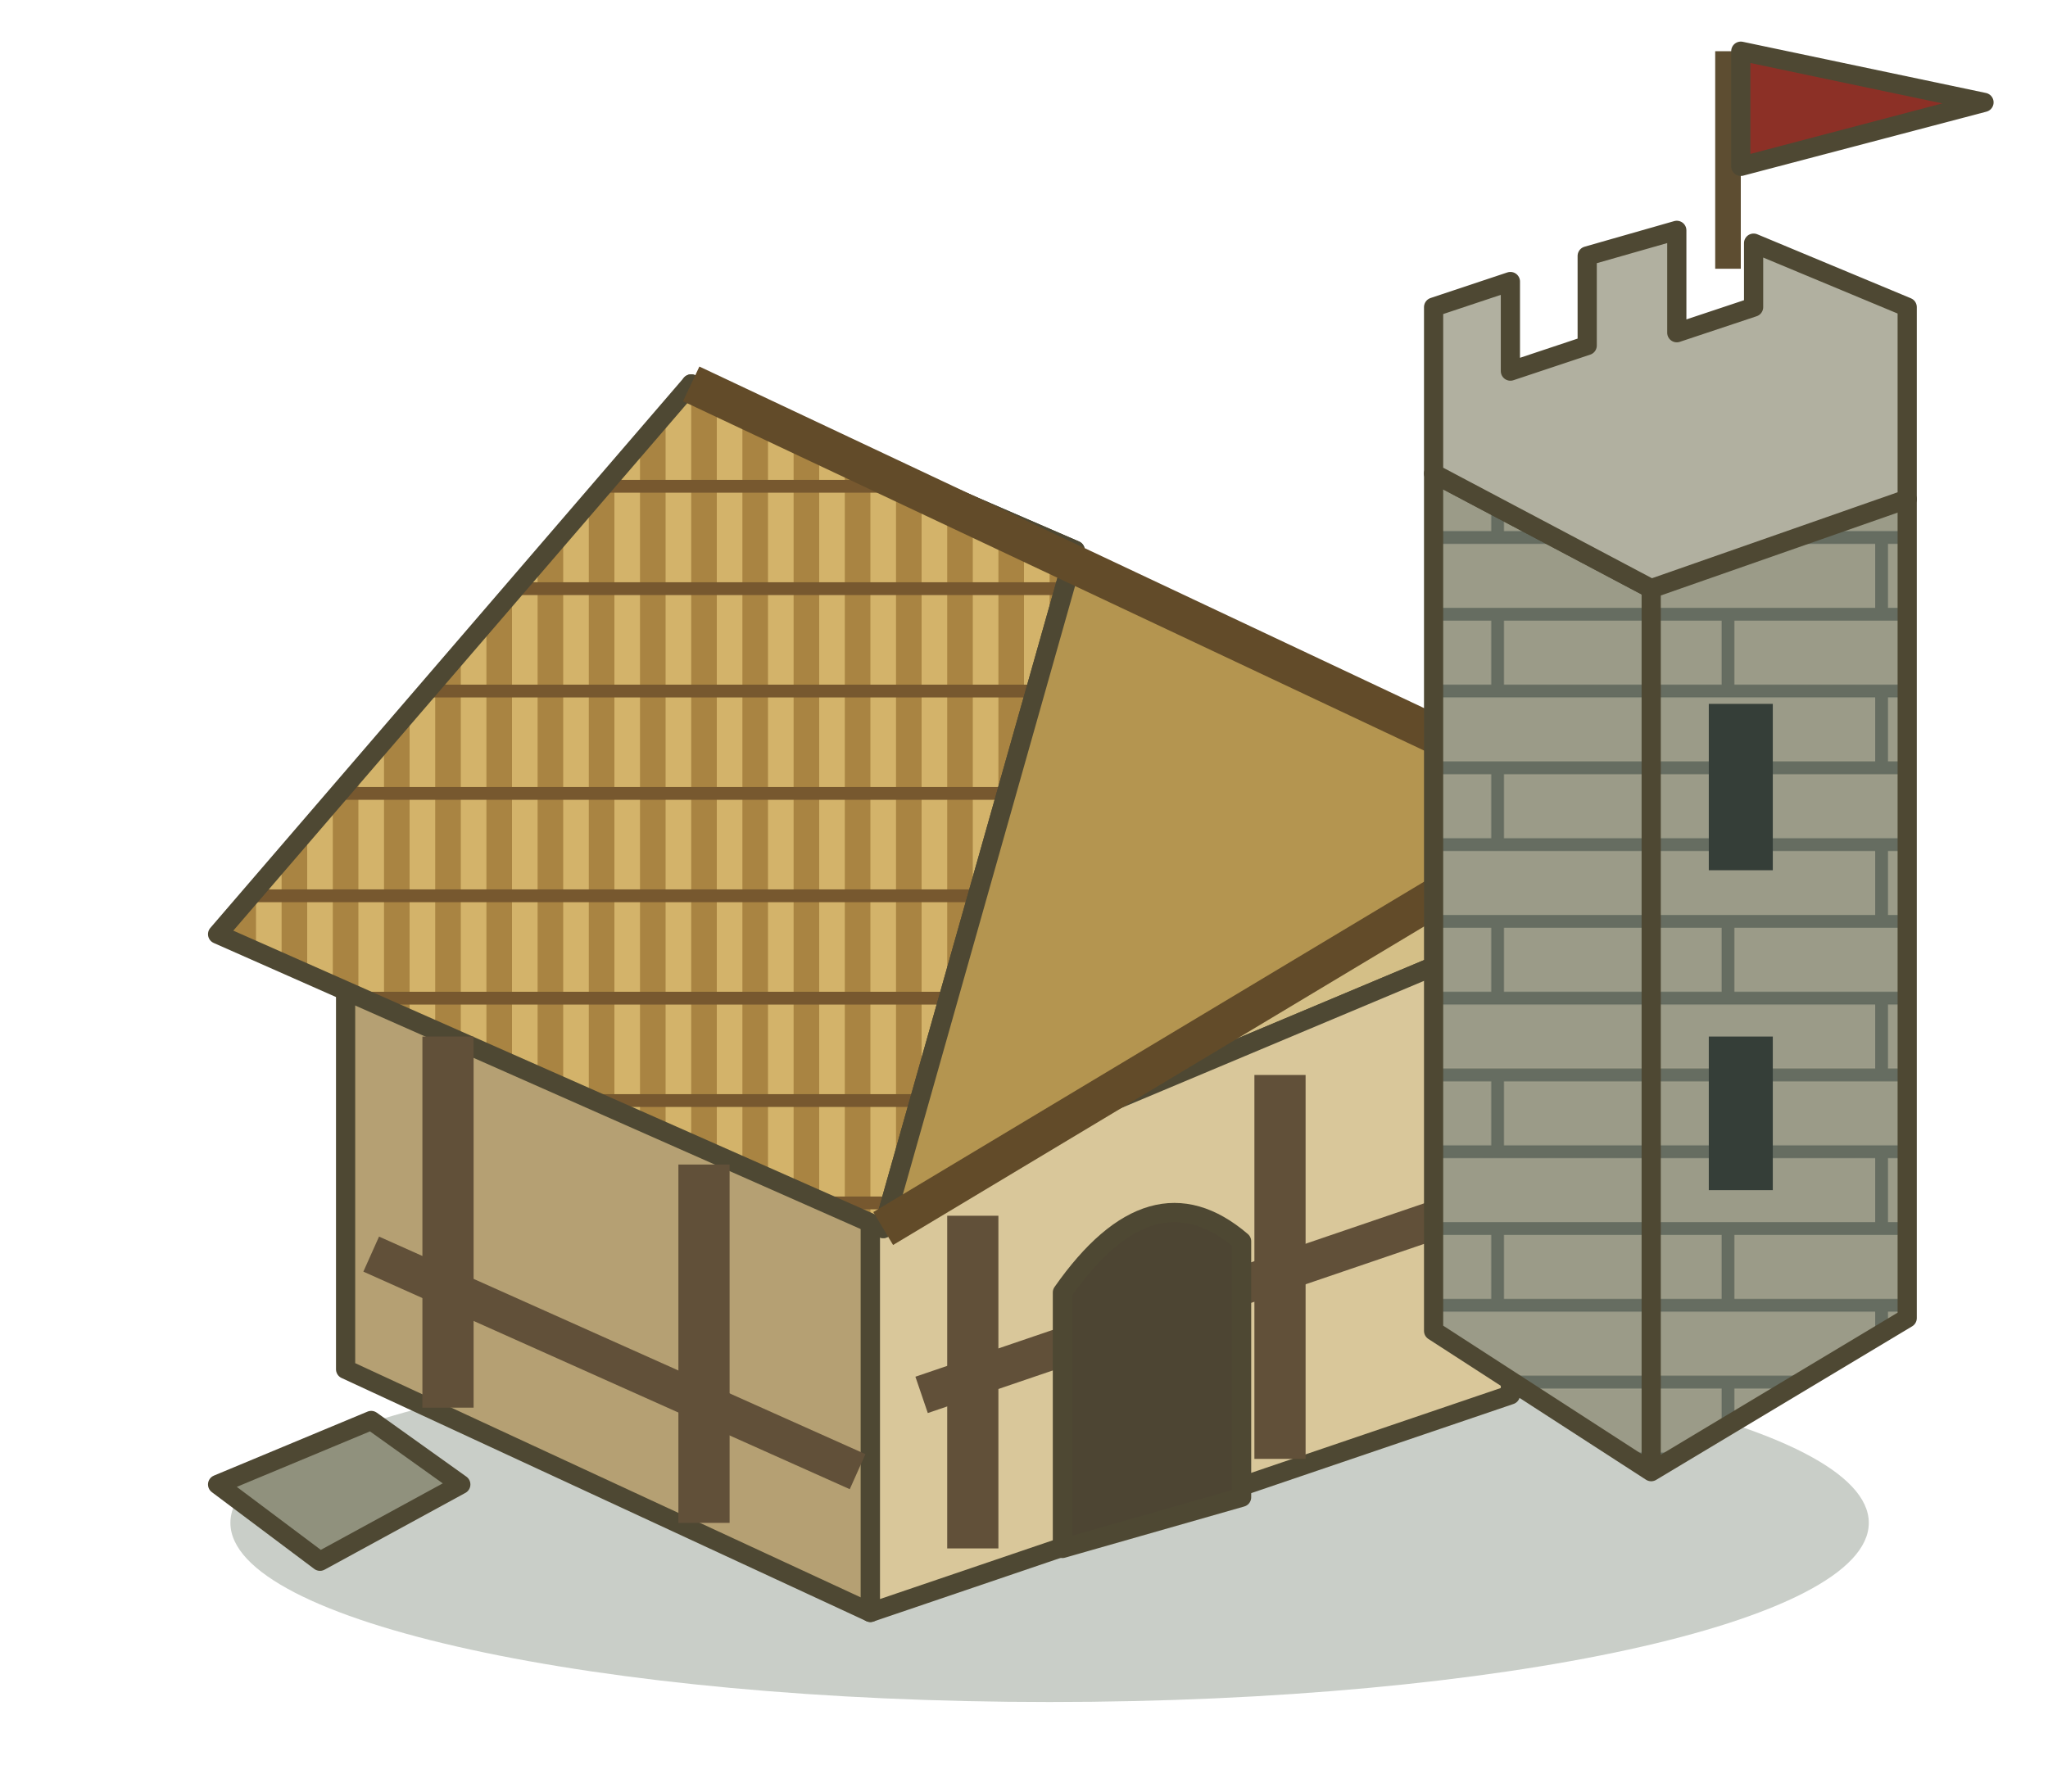
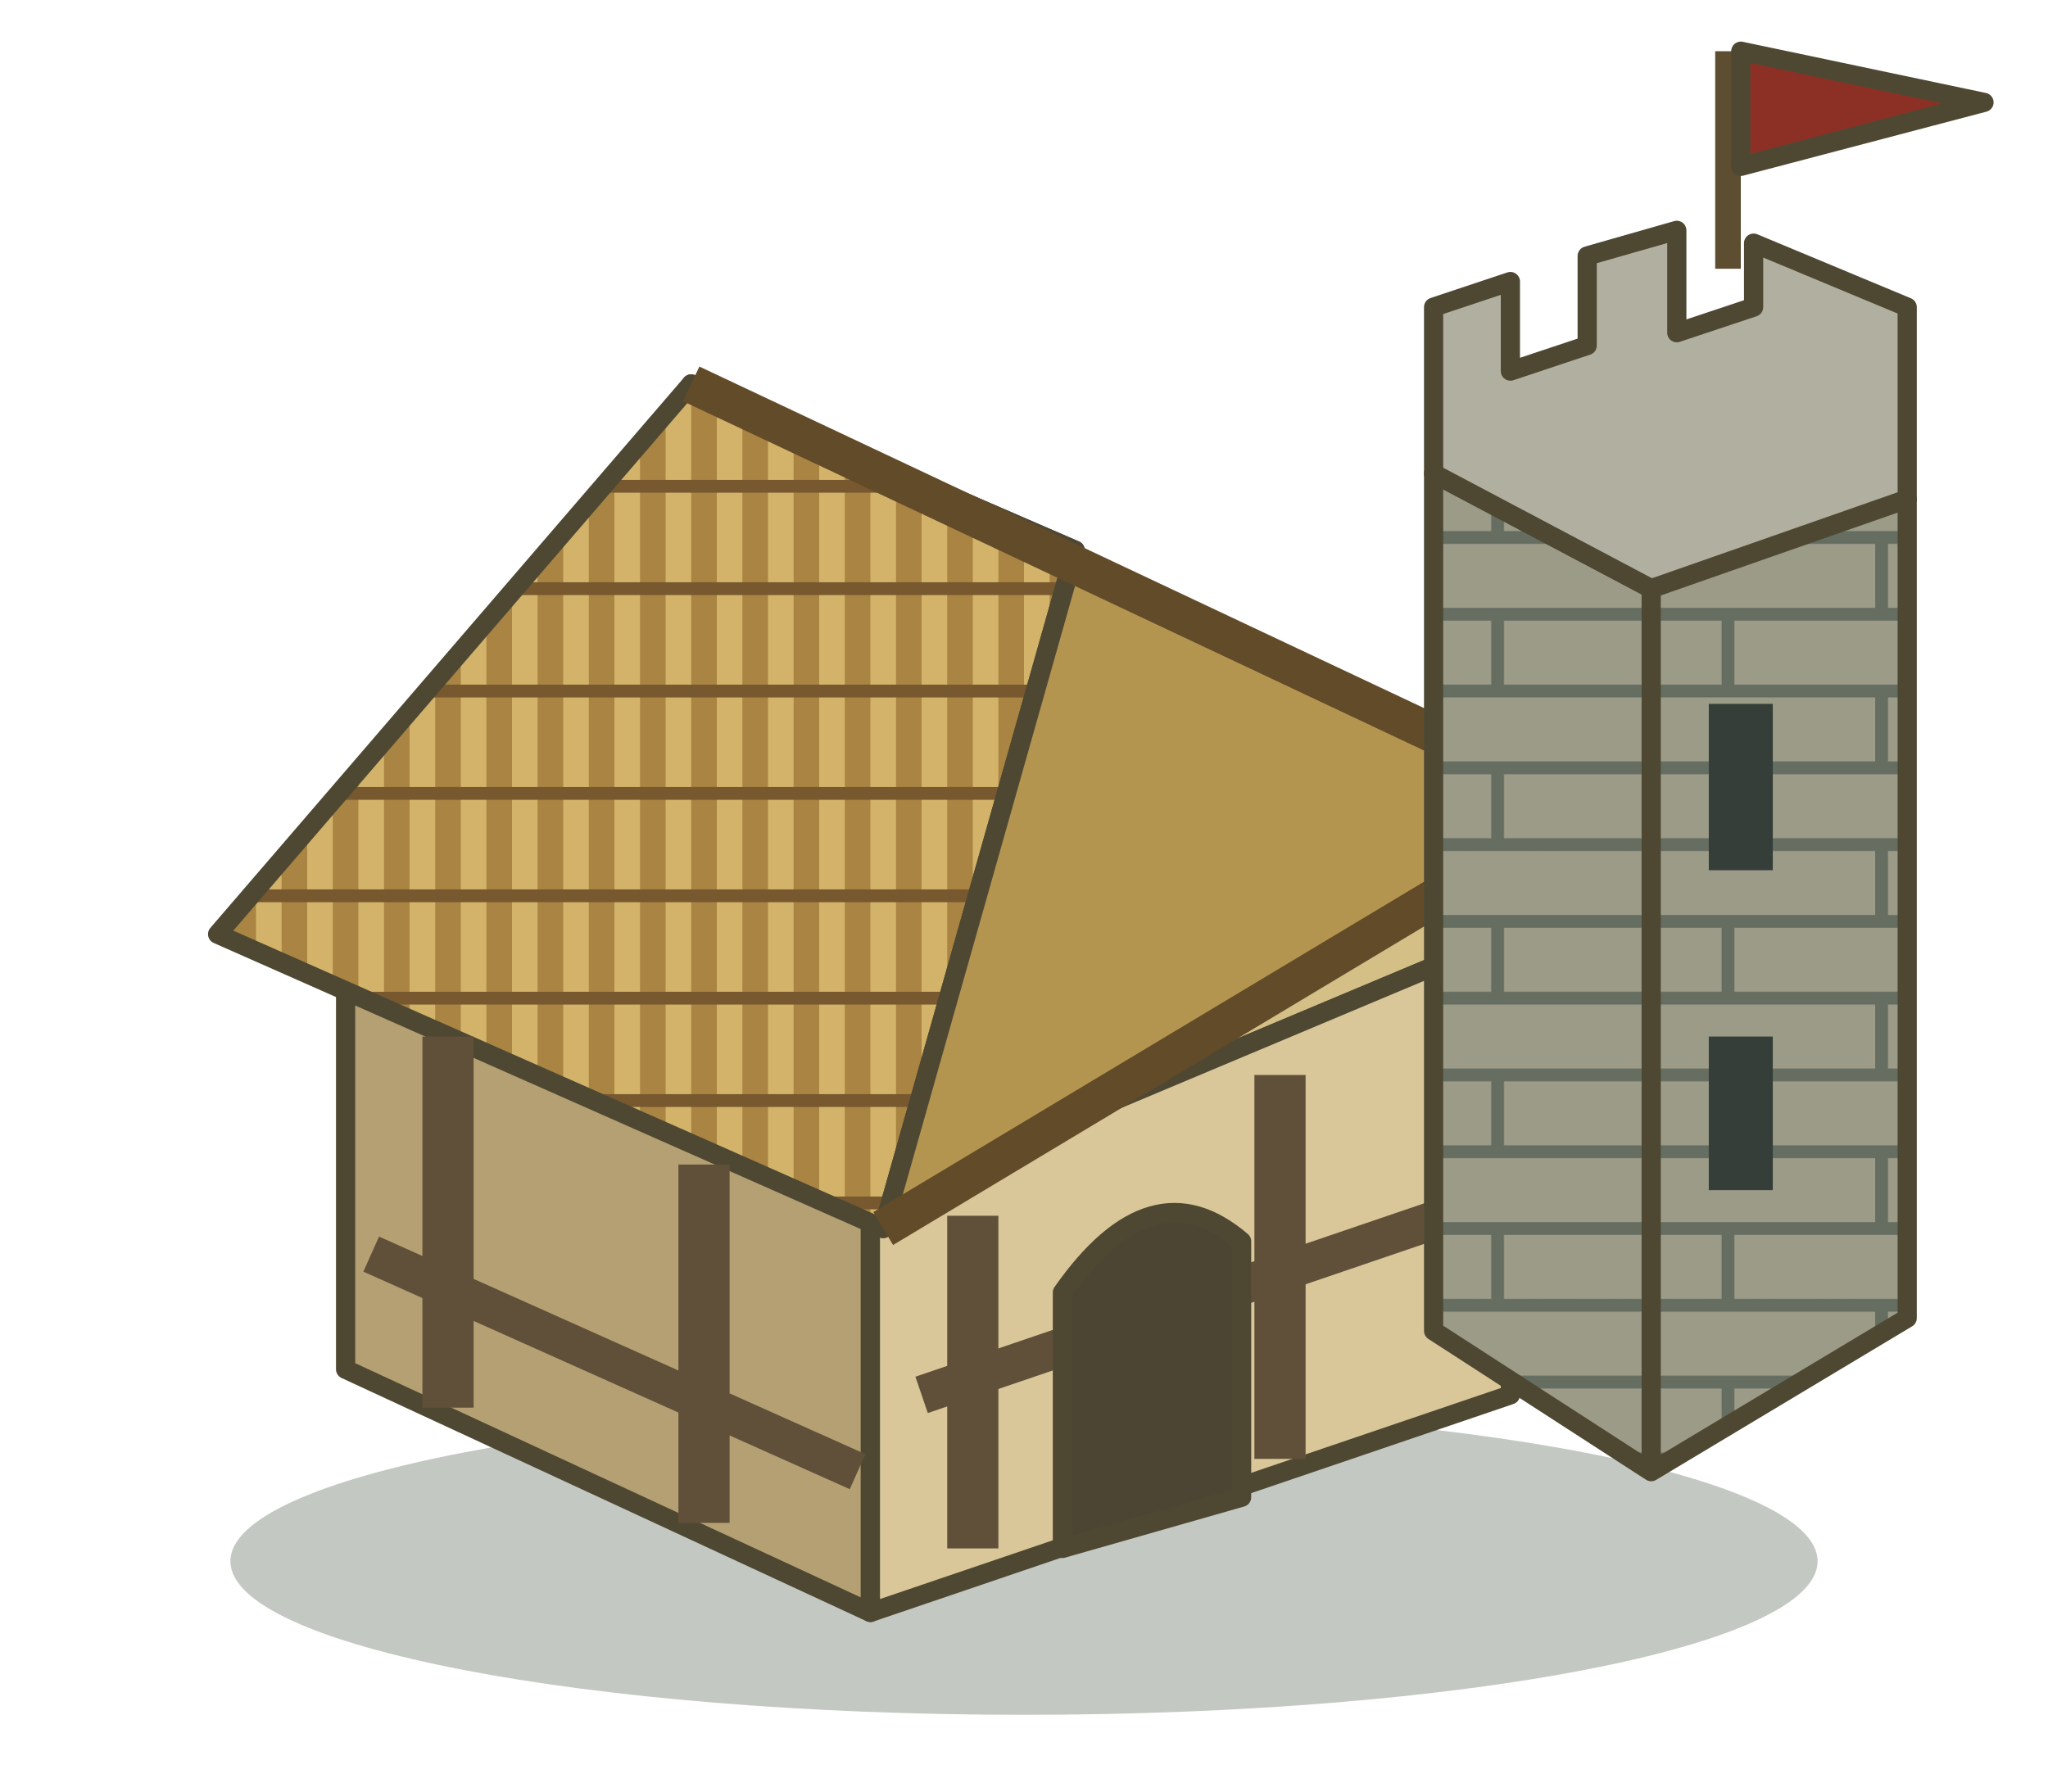
<svg xmlns="http://www.w3.org/2000/svg" width="160" height="140" viewBox="0 0 160 140">
  <defs>
-     <pattern id="thatch" width="8" height="8" patternUnits="userSpaceOnUse">
+     <pattern id="hqthatch" width="8" height="8" patternUnits="userSpaceOnUse">
      <rect width="8" height="8" fill="#a98442" />
      <path d="M1 0v8M5 0v8" stroke="#d3b36a" stroke-width="2" />
      <path d="M0 6h8" stroke="#77582f" stroke-width="1" />
    </pattern>
-     <pattern id="stone" width="18" height="12" patternUnits="userSpaceOnUse">
+     <pattern id="hqstone" width="18" height="12" patternUnits="userSpaceOnUse">
      <rect width="18" height="12" fill="#9b9b88" />
      <path d="M0 0h18M0 12h18M9 0v6M0 6h18M3 6v6" stroke="#666d61" fill="none" />
    </pattern>
-     <pattern id="wood" width="12" height="12" patternUnits="userSpaceOnUse">
+     <pattern id="hqwood" width="12" height="12" patternUnits="userSpaceOnUse">
      <rect width="12" height="12" fill="#9b7849" />
      <path d="M0 2h12M0 8h12" stroke="#685134" stroke-width="2" />
    </pattern>
  </defs>
  <g stroke="#4e4833" stroke-width="1.5" stroke-linejoin="round">
-     <ellipse cx="82" cy="119" rx="64" ry="14" fill="#273c25" opacity=".25" stroke="none" />
+     <ellipse cx="80" cy="122" rx="62" ry="12" fill="#273c25" opacity=".28" stroke="none" />
    <path d="M27 70L79 52L118 73L68 94Z" fill="#d4bf87" />
    <path d="M27 70V107L68 126V94Z" fill="#b5a073" />
    <path d="M68 94L118 73V109L68 126Z" fill="#d9c79a" />
-     <path d="M17 73L54 30L84 43L69 96Z" fill="url(#thatch)" />
+     <path d="M17 73L54 30L84 43L69 96Z" fill="url(#hqthatch)" />
    <path d="M54 30L124 63L69 96L84 43Z" fill="#b49550" />
    <path d="M54 30L124 63M69 96L124 63" fill="none" stroke="#624b29" stroke-width="3" />
    <path d="M35 81V110M55 91V119M76 95V121M100 84V114" fill="none" stroke="#615039" stroke-width="4" />
    <path d="M29 98L67 115M72 109L116 94" fill="none" stroke="#615039" stroke-width="3" />
    <path d="M83 121V101Q90 91 97 97V117Z" fill="#4d4533" />
-     <path d="M112 37L134 29L149 39V103L129 115L112 104Z" fill="url(#stone)" />
+     <path d="M112 37L134 29L149 39V103L129 115L112 104Z" fill="url(#hqstone)" />
    <path d="M112 37L129 46V115" fill="none" />
    <path d="M112 37V24L118 22V29L124 27V20L131 18V26L137 24V19L149 24V39L129 46Z" fill="#b1b0a0" />
    <path d="M136 55V68M136 81V93" stroke="#353e38" stroke-width="5" />
    <path d="M135 21V4" stroke="#5d4d31" stroke-width="2" />
    <path d="M136 4L155 8L136 13Z" fill="#8c3026" />
-     <path d="M17 116L29 111L36 116L25 122Z" fill="#90917d" />
  </g>
</svg>
